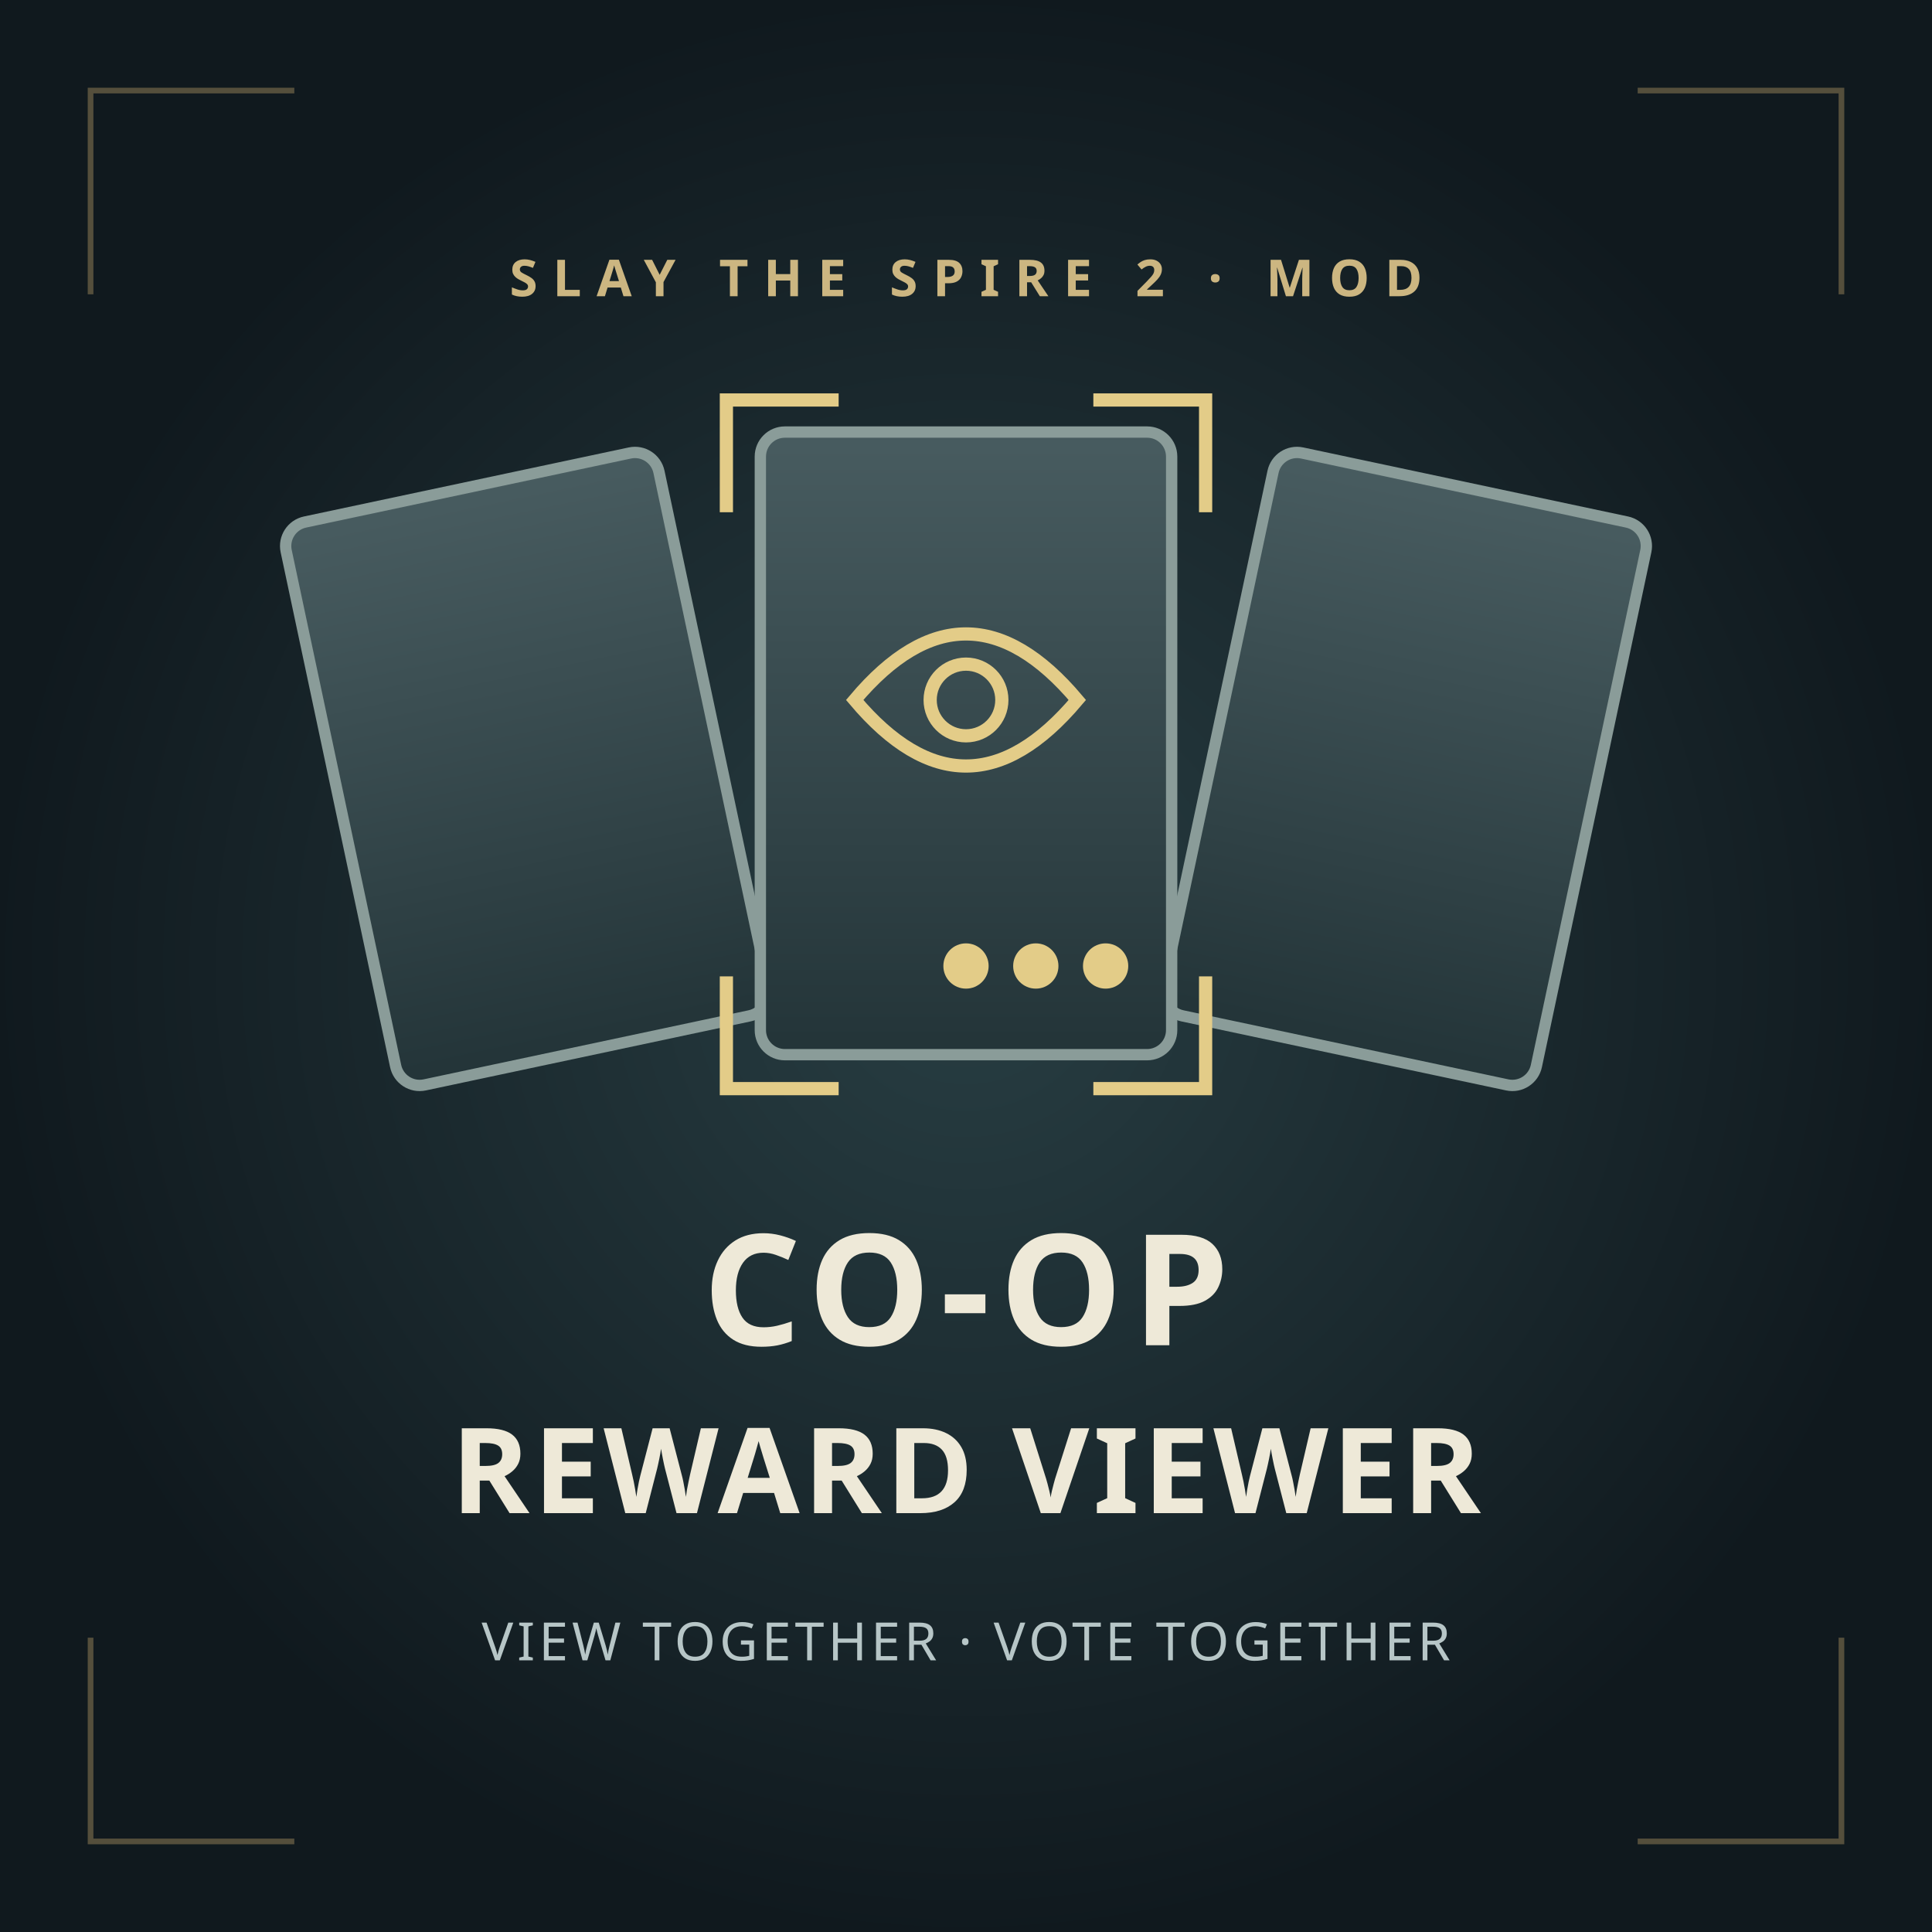
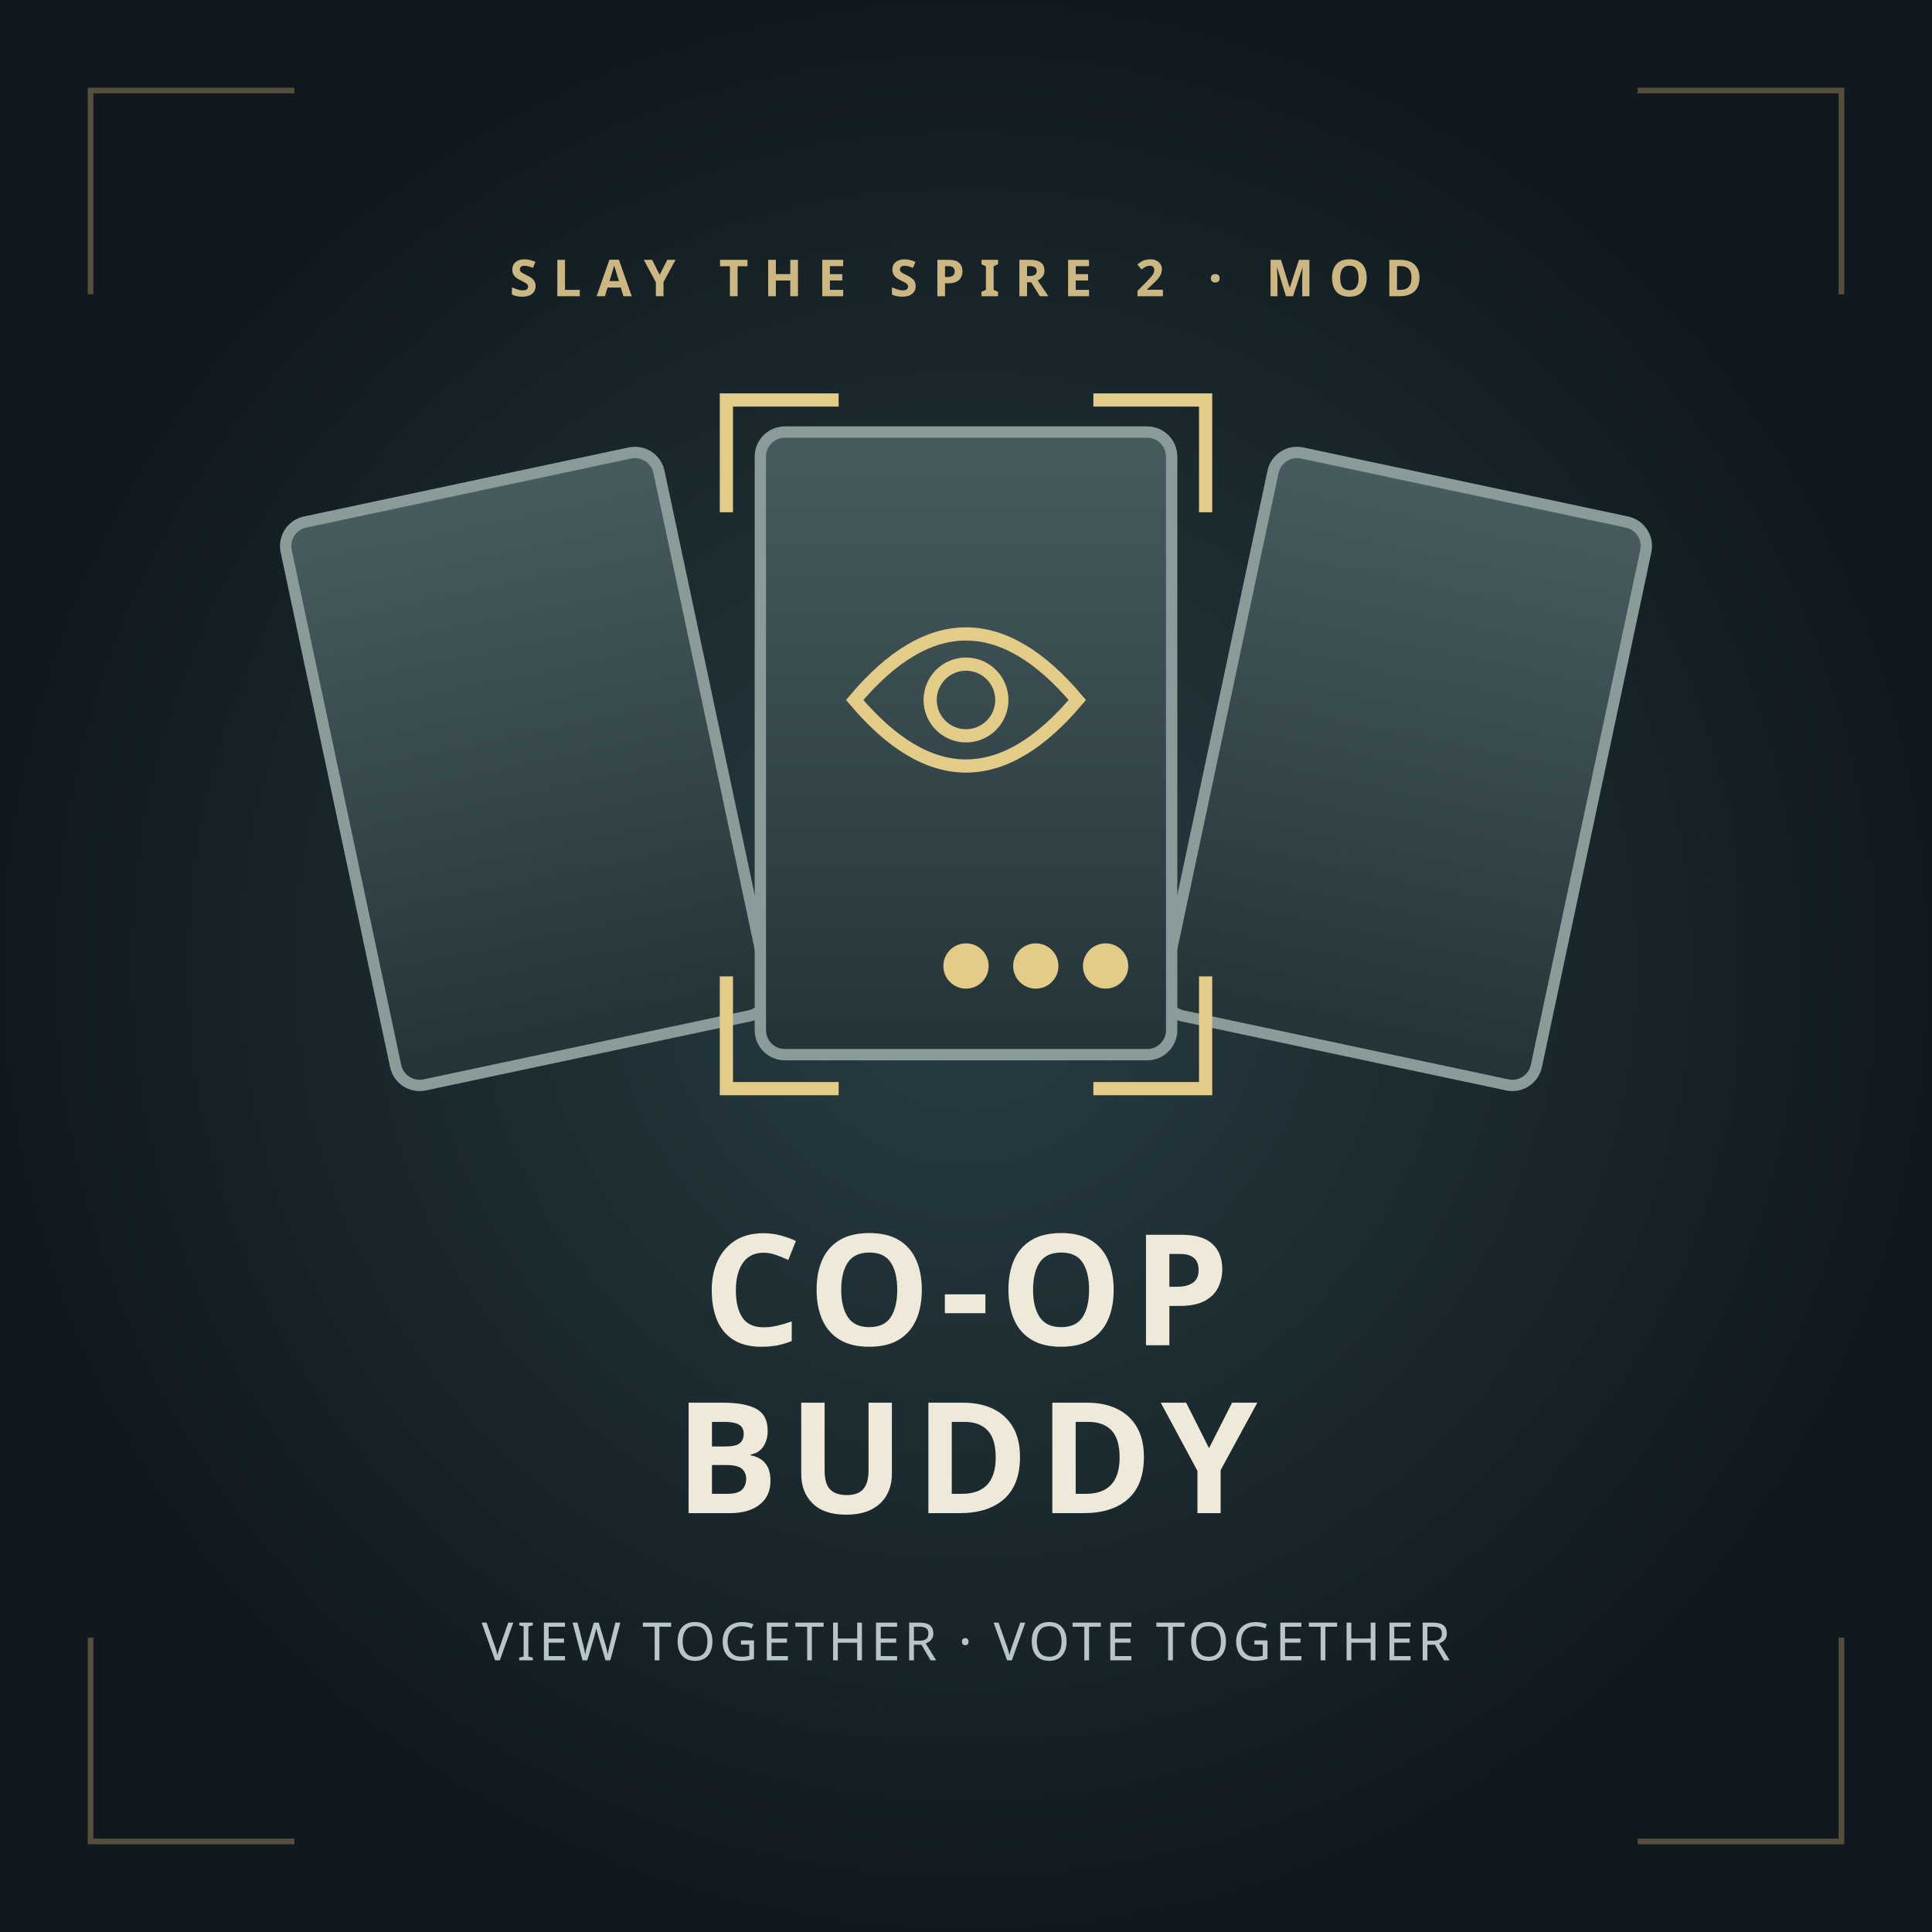
<svg xmlns="http://www.w3.org/2000/svg" width="1024" height="1024" viewBox="0 0 1024 1024">
  <defs>
    <radialGradient id="bg">
      <stop stop-color="#283e43" />
      <stop offset="1" stop-color="#10191e" />
    </radialGradient>
    <linearGradient id="card" x2="0" y2="1">
      <stop stop-color="#485c60" />
      <stop offset="1" stop-color="#233438" />
    </linearGradient>
  </defs>
  <rect width="1024" height="1024" fill="url(#bg)" />
  <g fill="none" stroke="#bba06a" stroke-width="3" opacity=".4">
    <path d="M48 156V48h108M868 48h108v108M48 868v108h108M868 976h108V868" />
  </g>
  <text x="512" y="157" text-anchor="middle" fill="#ccb681" font-family="sans-serif" font-weight="bold" font-size="27" letter-spacing="8">SLAY THE SPIRE 2 · MOD</text>
  <g fill="url(#card)" stroke="#8a9c99" stroke-width="6">
    <rect x="179" y="255" width="202" height="305" rx="13" transform="rotate(-12 280 410)" />
    <rect x="643" y="255" width="202" height="305" rx="13" transform="rotate(12 744 410)" />
    <rect x="403" y="229" width="218" height="330" rx="13" />
  </g>
  <g fill="none" stroke="#e3cc88" stroke-width="7" stroke-linecap="square">
    <path d="M385 268v-56h56m142 0h56v56M385 521v56h56m142 0h56v-56" />
    <path d="M453 371q59-70 118 0-59 70-118 0z" />
    <circle cx="512" cy="371" r="19" />
  </g>
  <g fill="#e3cc88">
    <circle cx="512" cy="512" r="12" />
    <circle cx="549" cy="512" r="12" />
    <circle cx="586" cy="512" r="12" />
  </g>
  <text x="512" y="713" text-anchor="middle" fill="#eee9d8" font-family="sans-serif" font-weight="bold" font-size="82" letter-spacing="5">CO-OP</text>
-   <text x="512" y="802" text-anchor="middle" fill="#eee9d8" font-family="sans-serif" font-weight="bold" font-size="63" letter-spacing="2">REWARD VIEWER</text>
+   <text x="512" y="802" text-anchor="middle" fill="#eee9d8" font-family="sans-serif" font-weight="bold" font-size="82" letter-spacing="5">BUDDY</text>
  <text x="512" y="880" text-anchor="middle" fill="#b7c6c7" font-family="sans-serif" font-size="28" letter-spacing="2">VIEW TOGETHER · VOTE TOGETHER</text>
</svg>
